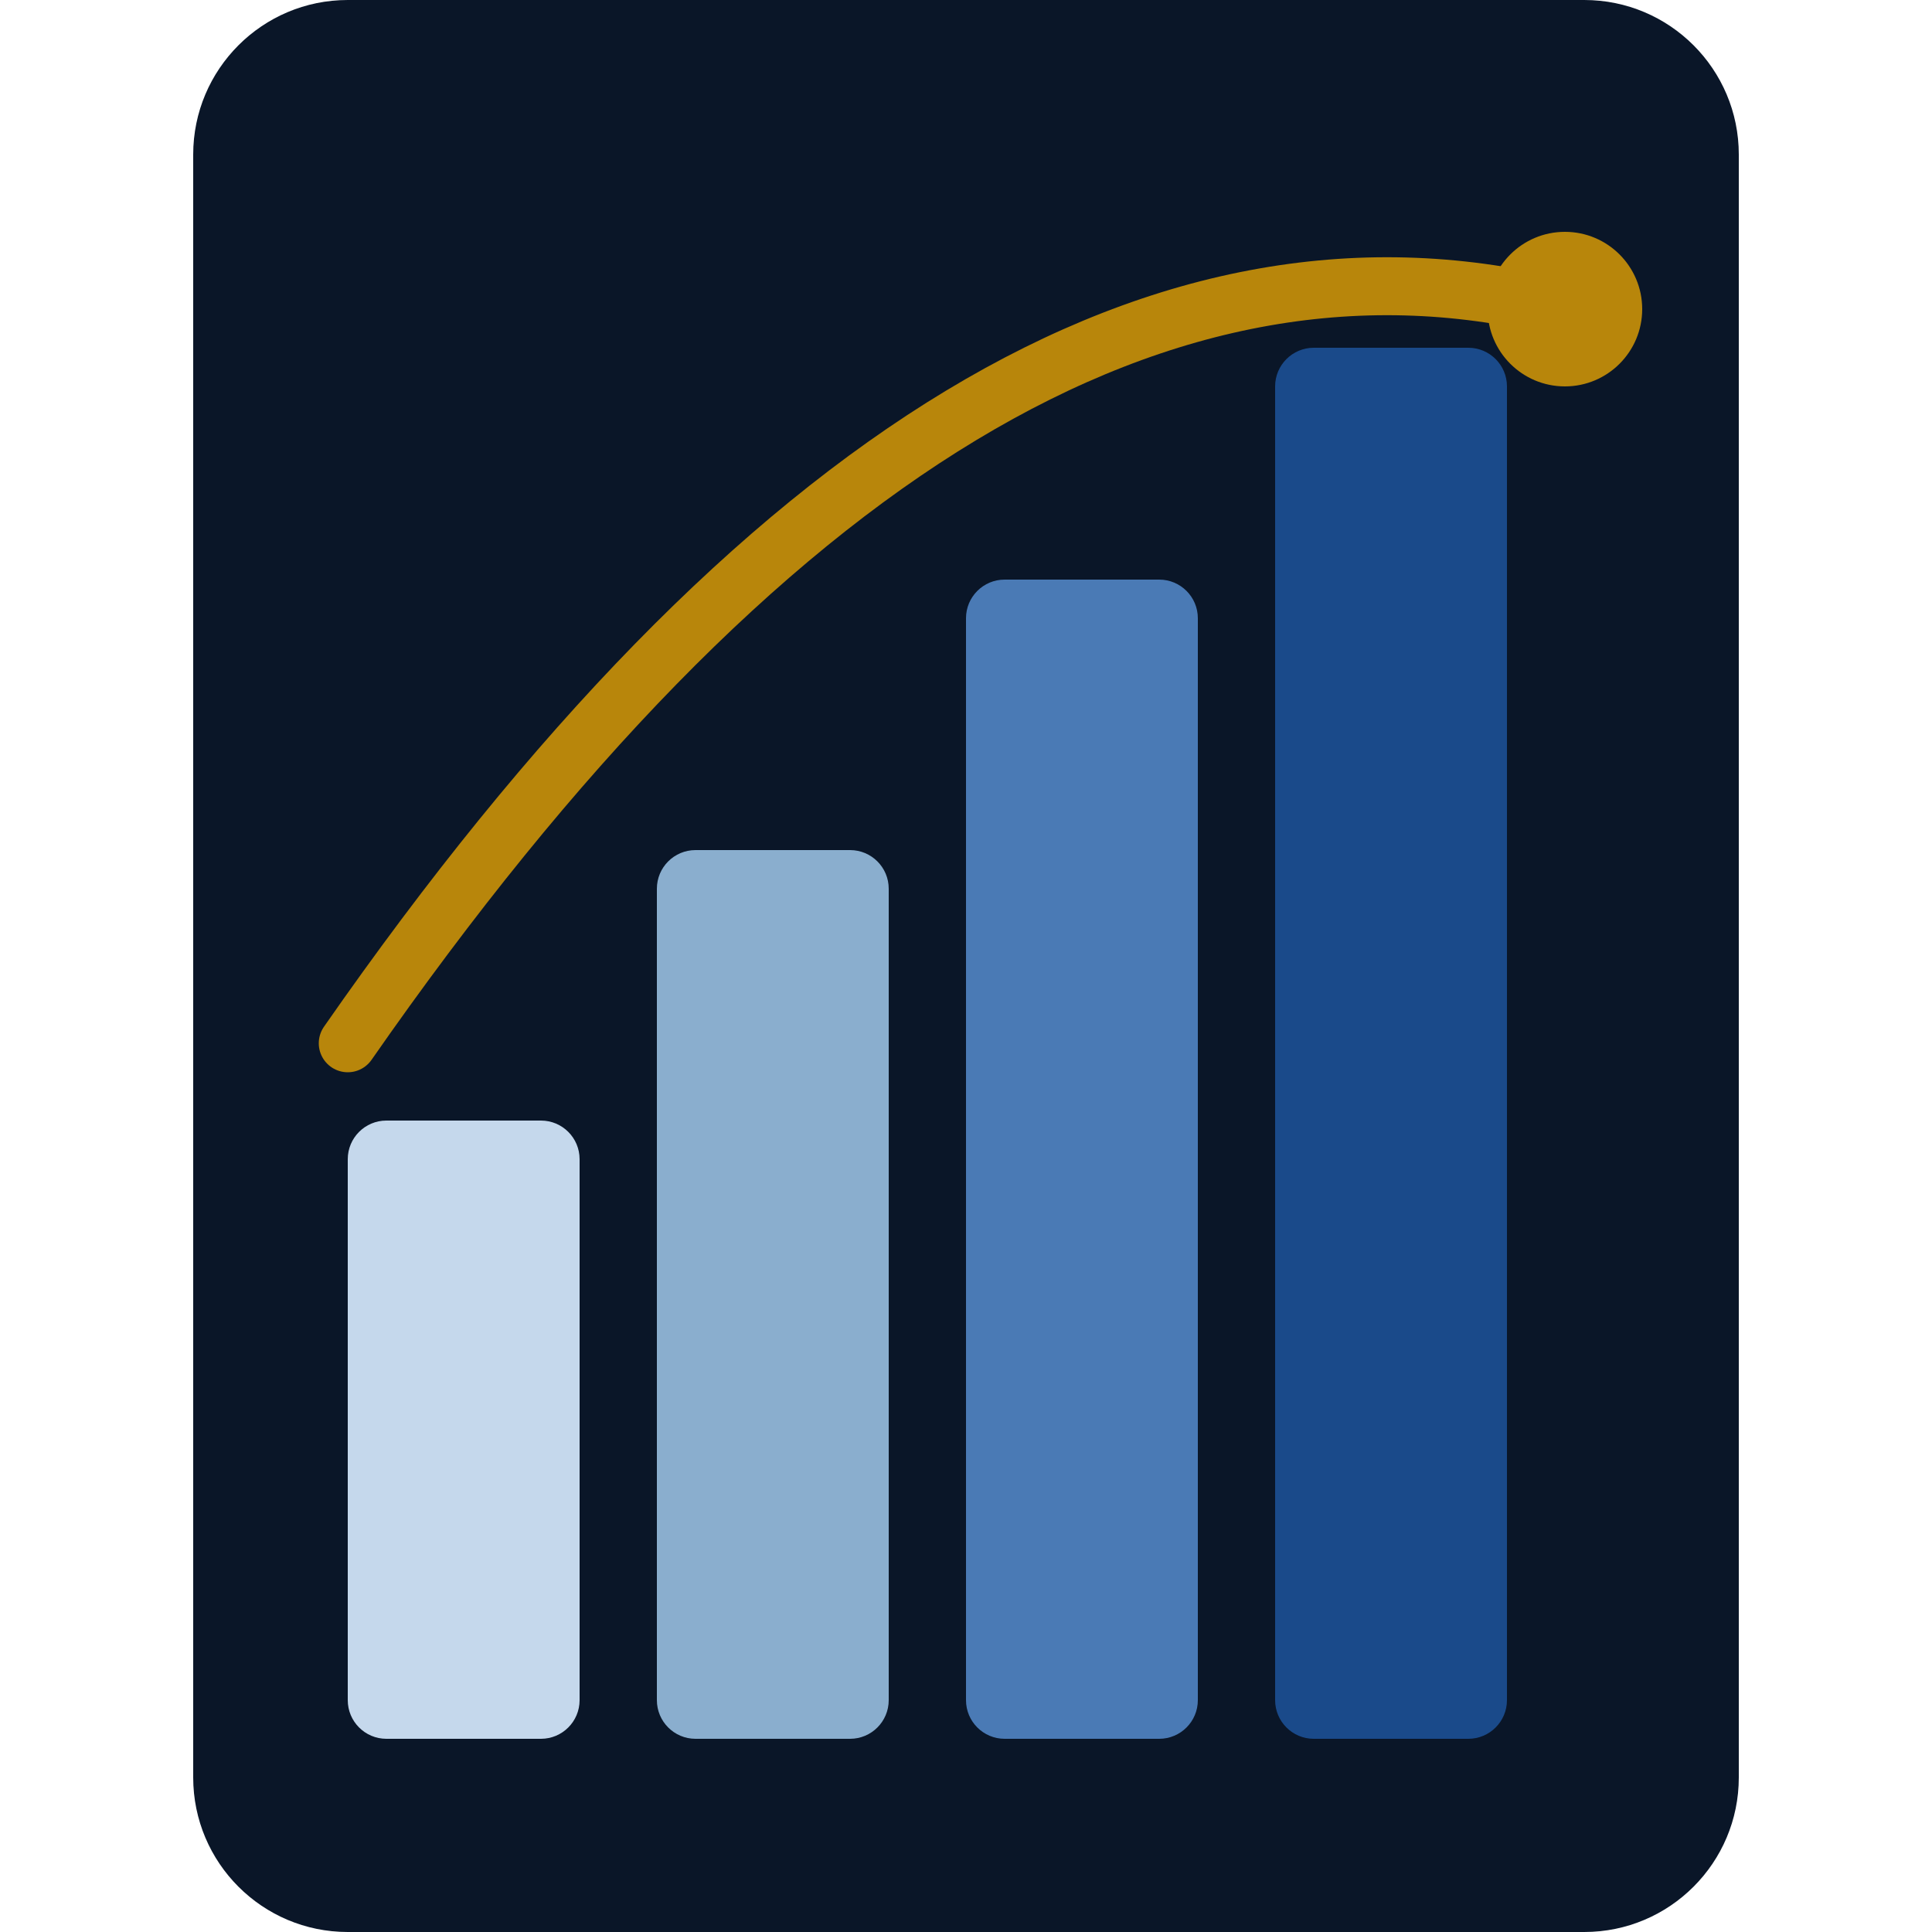
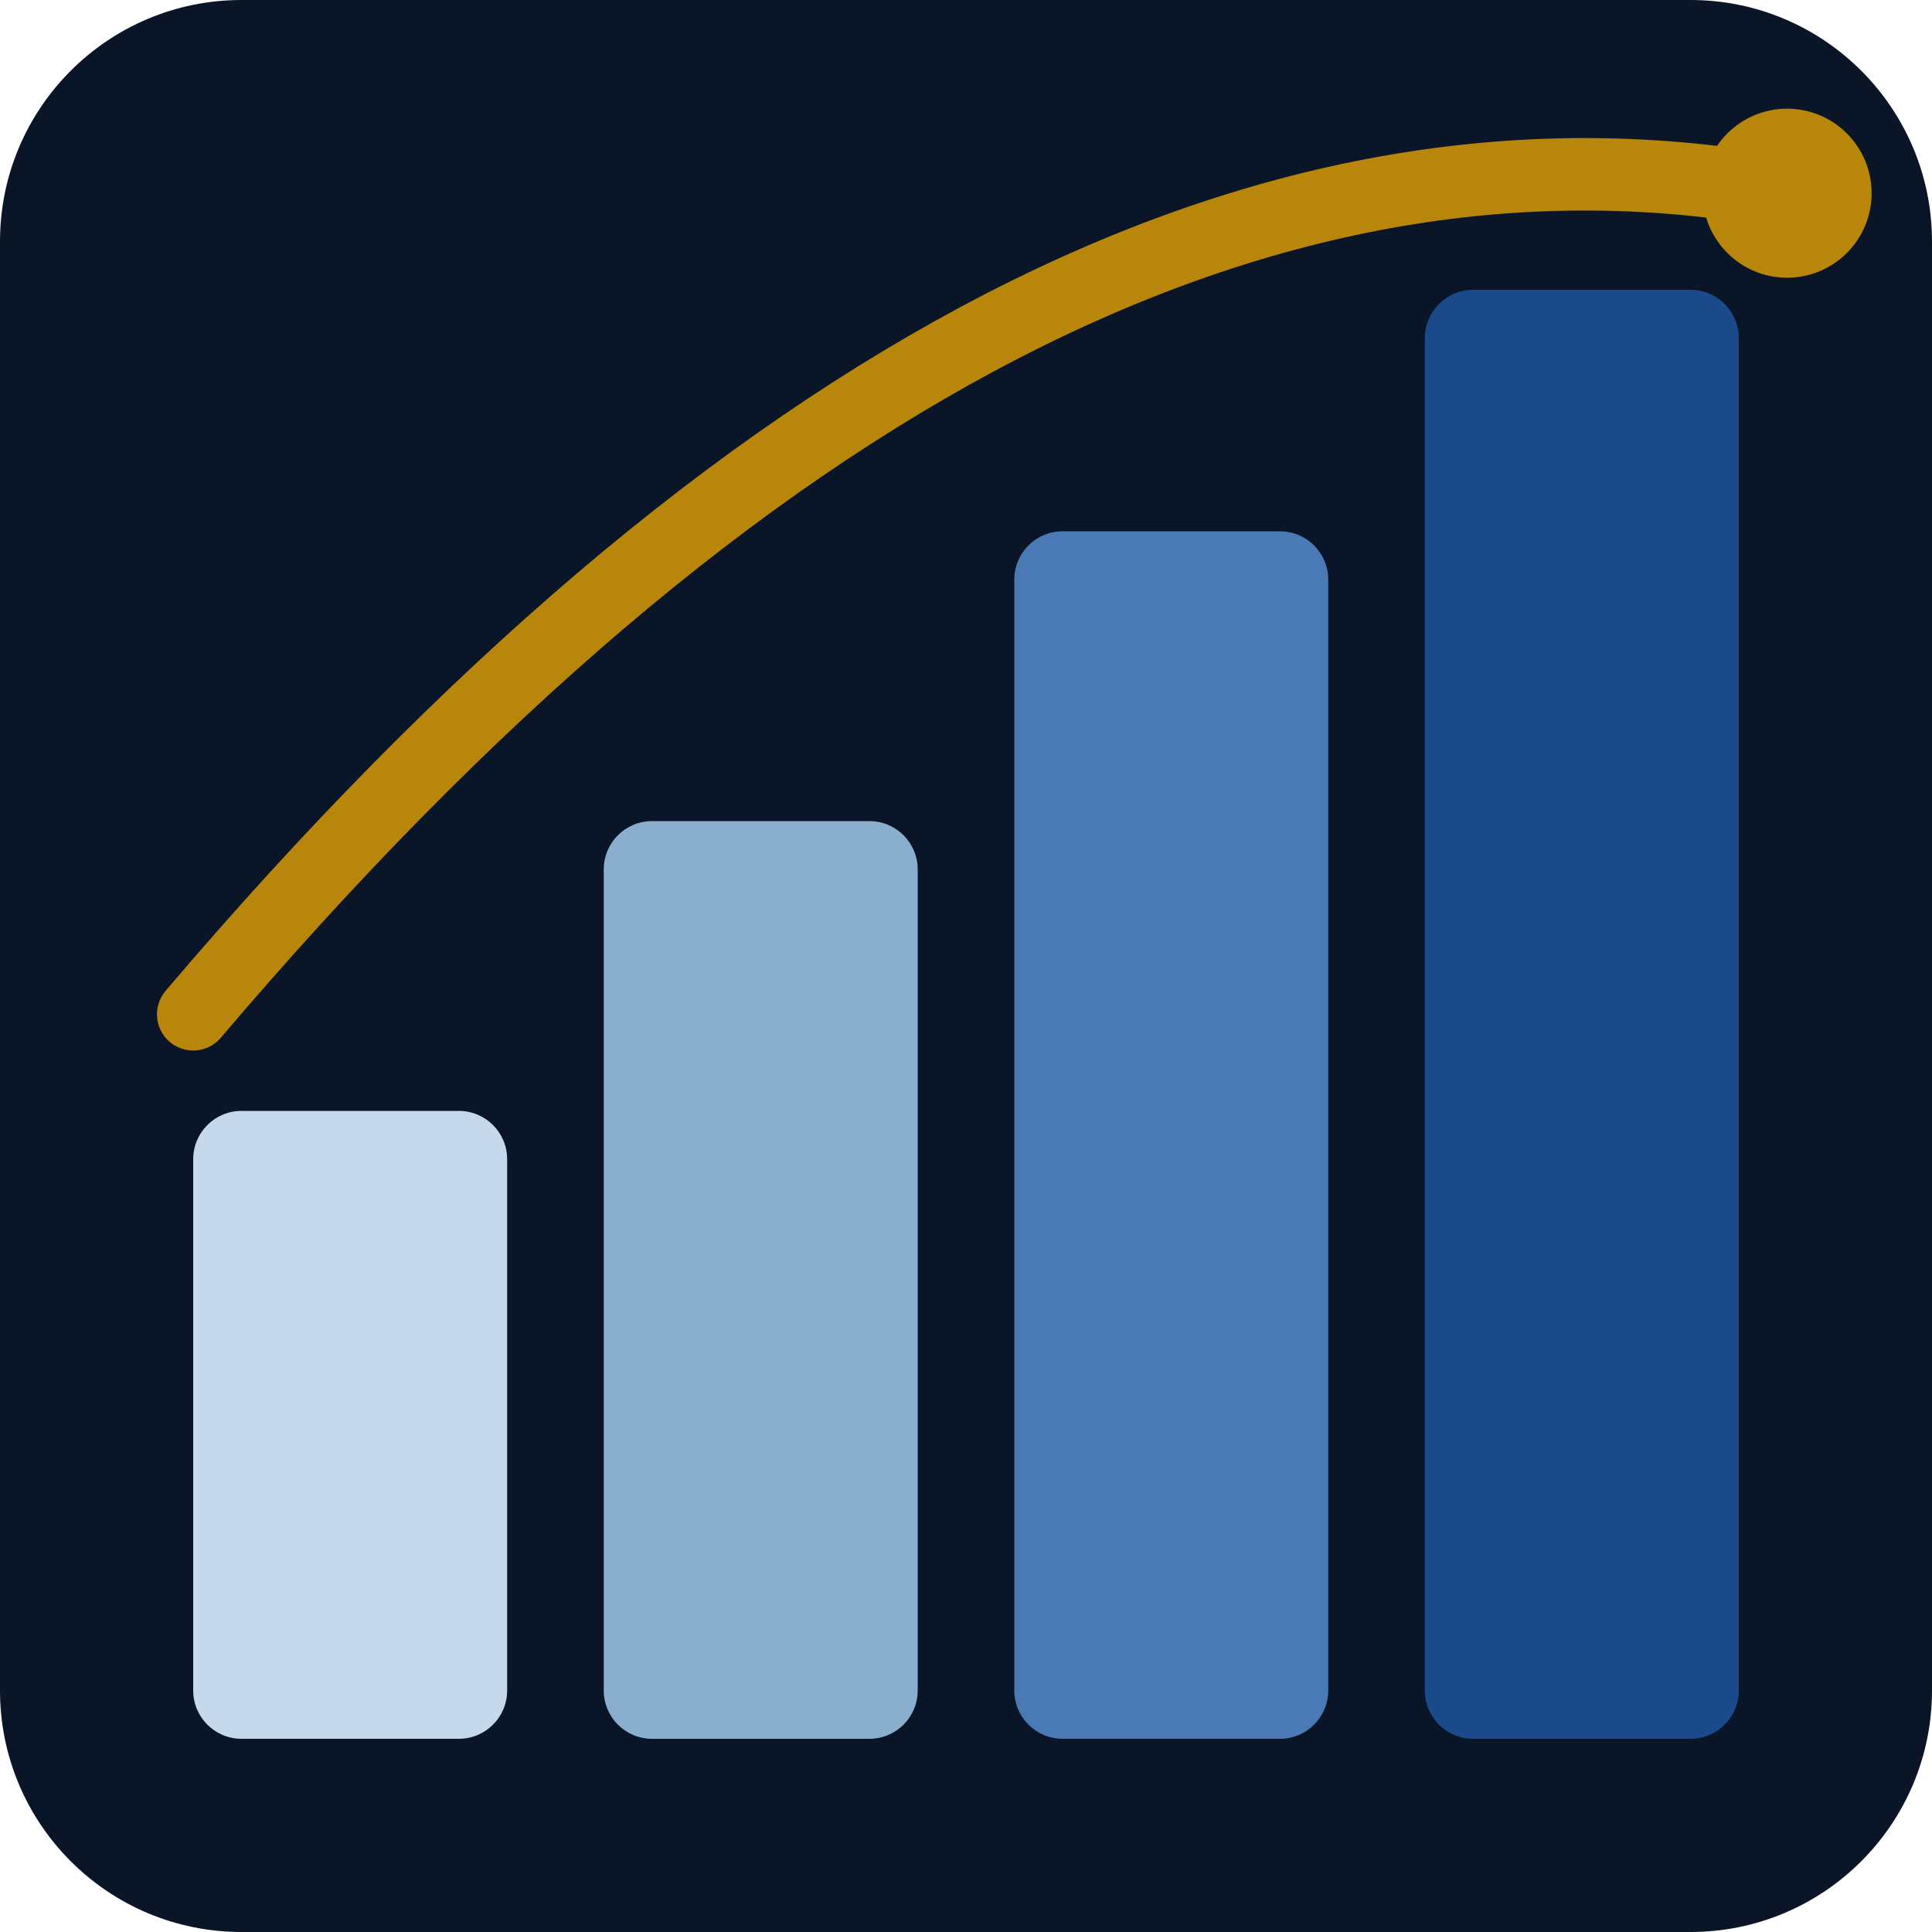
- <svg xmlns="http://www.w3.org/2000/svg" width="32" height="32" viewBox="0 0 80 100">
-   <rect width="80" height="100" rx="8" fill="#0A1628" />
-   <rect x="8" y="58" width="12" height="32" rx="2" fill="#C5D8EC" />
-   <rect x="24" y="44" width="12" height="46" rx="2" fill="#8AAECE" />
-   <rect x="40" y="30" width="12" height="60" rx="2" fill="#4A7AB5" />
-   <rect x="56" y="18" width="12" height="72" rx="2" fill="#1A4A8A" />
-   <path d="M8 54 Q40 8 71 16" fill="none" stroke="#B8860B" stroke-width="3" stroke-linecap="round" />
-   <circle cx="71" cy="16" r="4" fill="#B8860B" />
+ <svg xmlns="http://www.w3.org/2000/svg" width="32" height="32" viewBox="0 0 80 80">
+   <rect width="80" height="80" rx="10" fill="#0A1628" />
+   <rect x="8" y="46" width="13" height="26" rx="2" fill="#C5D8EC" />
+   <rect x="25" y="34" width="13" height="38" rx="2" fill="#8AAECE" />
+   <rect x="42" y="22" width="13" height="50" rx="2" fill="#4A7AB5" />
+   <rect x="59" y="12" width="13" height="60" rx="2" fill="#1A4A8A" />
+   <path d="M8 42 Q42 2 74 8" fill="none" stroke="#B8860B" stroke-width="3" stroke-linecap="round" />
+   <circle cx="74" cy="8" r="3.5" fill="#B8860B" />
</svg>
